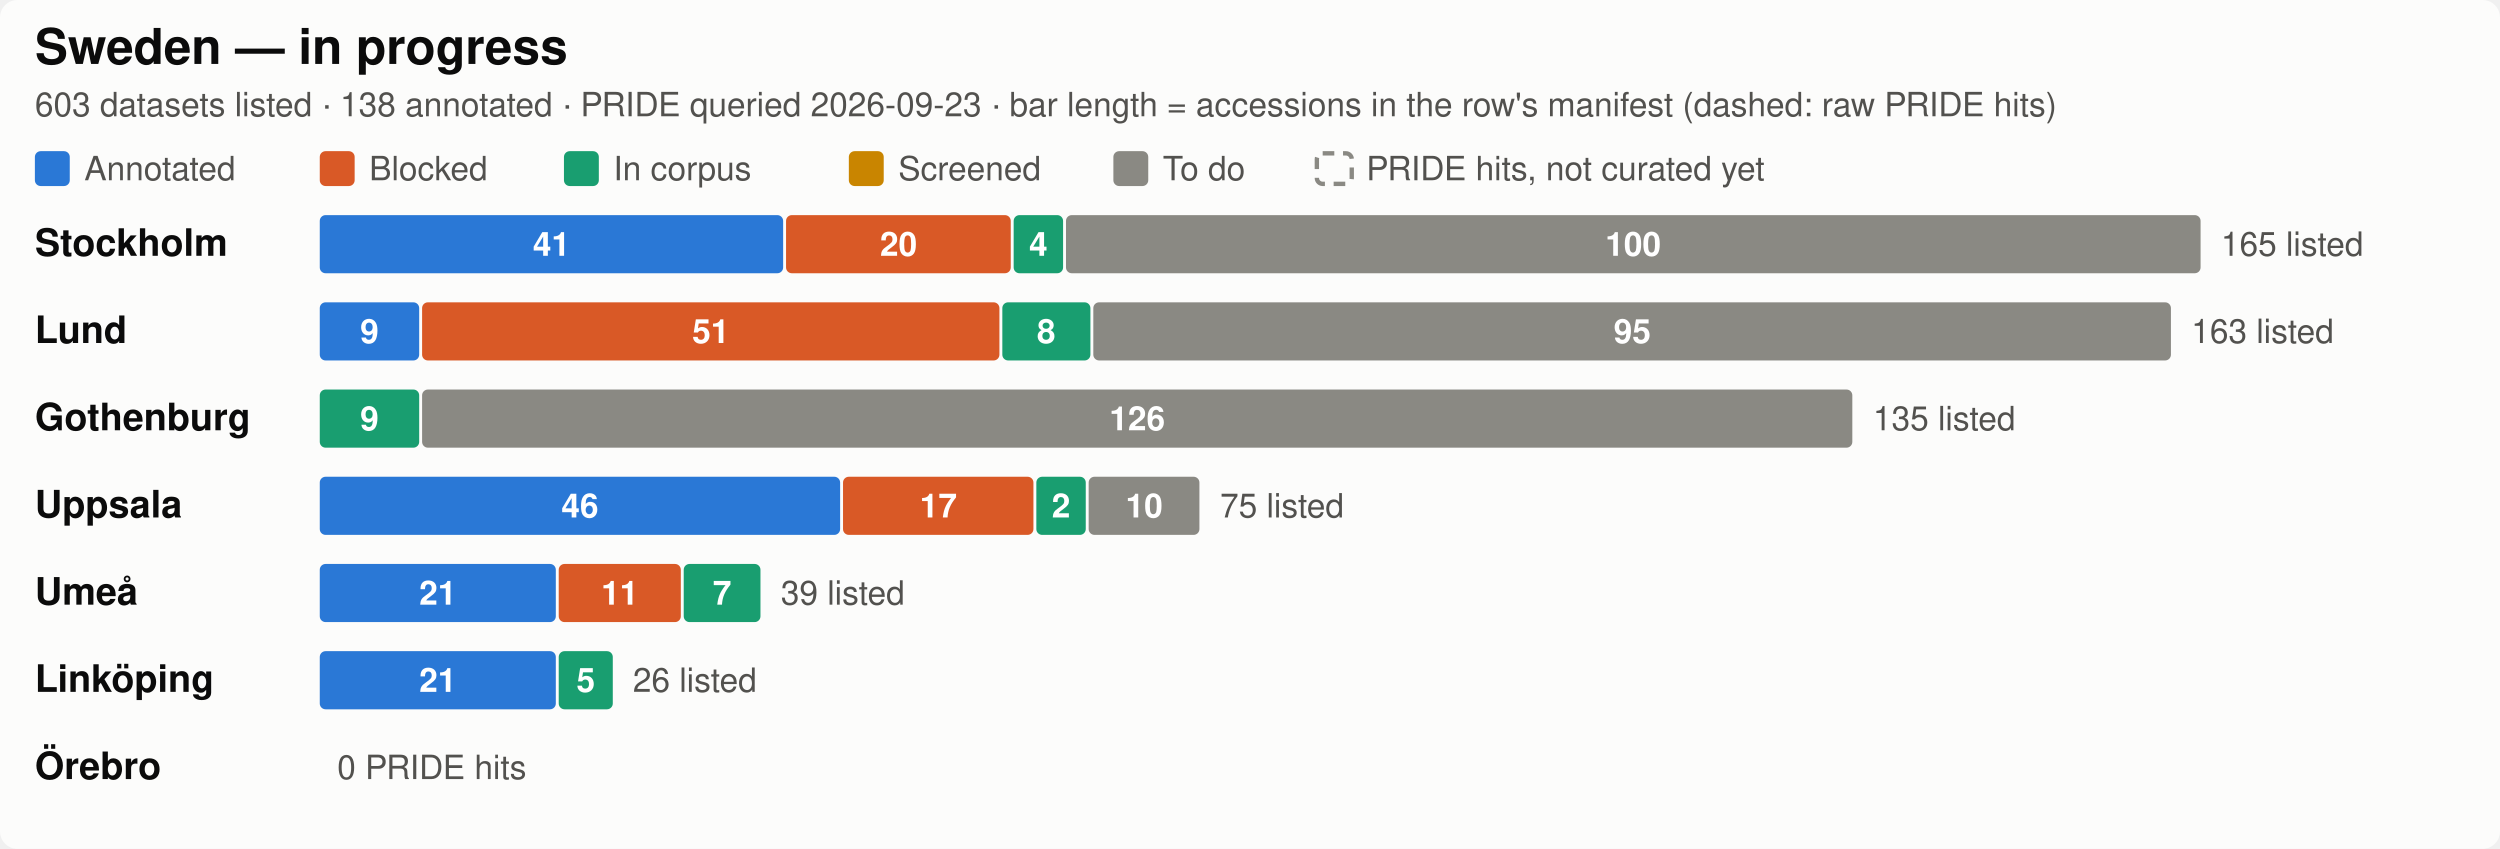
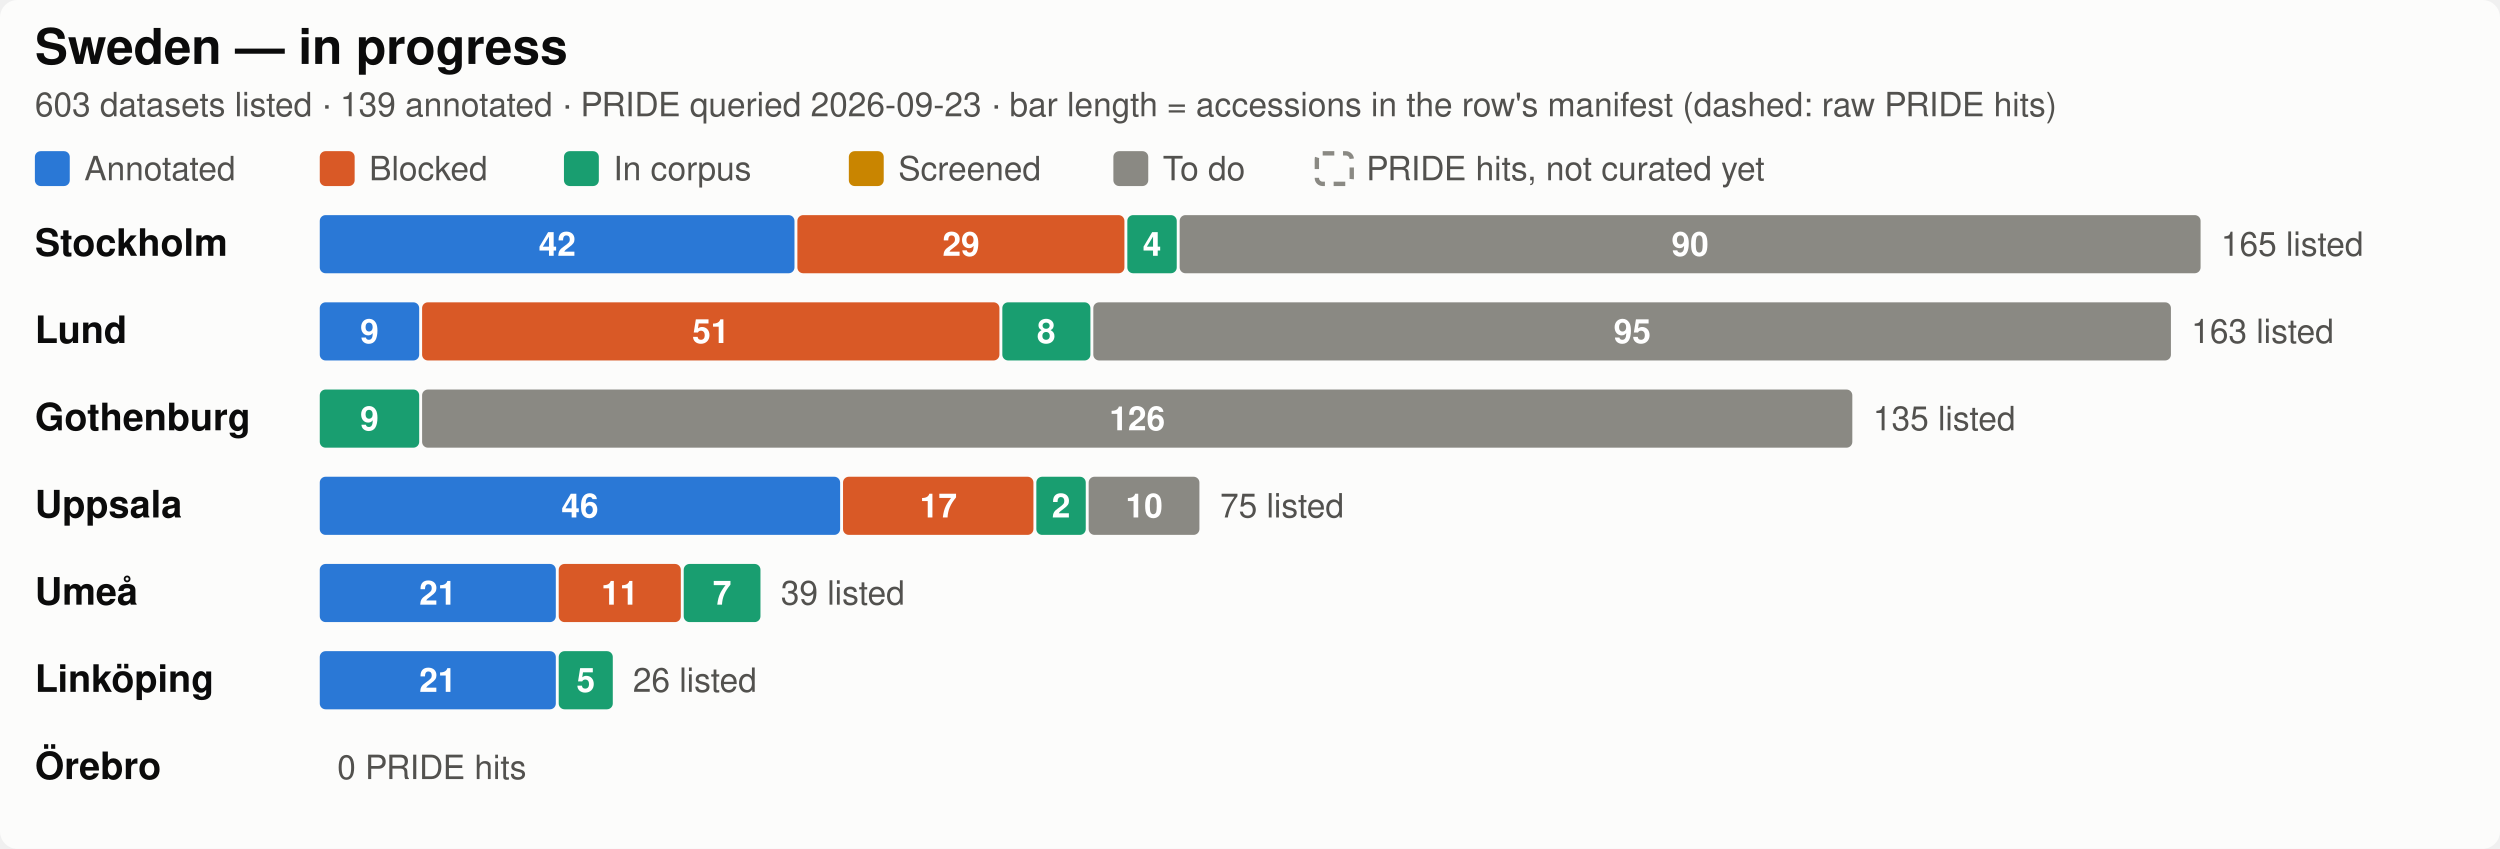
<svg xmlns="http://www.w3.org/2000/svg" width="860" height="292" viewBox="0 0 860 292" role="img" aria-label="Sweden SDRF progress by city">
  <style>
  .bg { fill: #fcfcfb; }
  .title { fill: #0b0b0b; font-size: 17px; font-weight: 600; }
  .city { fill: #0b0b0b; font-size: 13px; font-weight: 600; }
  .sub, .legend, .total { fill: #52514e; font-size: 11.5px; }
  .seg { font-size: 11.5px; font-weight: 600; fill: #ffffff; font-variant-numeric: tabular-nums; }
  .uncurated { fill: none; stroke: #8a8983; stroke-width: 1.5; stroke-dasharray: 4 3; }
  text { font-family: -apple-system, "Segoe UI", Helvetica, Arial, sans-serif; }
  .c-annotated { fill: #2a78d6; }
  .c-blocked { fill: #d95926; }
  .c-in_corpus { fill: #199e70; }
  .c-screened { fill: #c98500; }
  .c-todo { fill: #8a8983; }

  @media (prefers-color-scheme: dark) {
    .bg { fill: #1a1a19; }
    .title, .city { fill: #ffffff; }
    .sub, .legend, .total { fill: #c3c2b7; }
    .uncurated { stroke: #8f8e86; }
    .c-annotated { fill: #3987e5; }
    .c-blocked { fill: #d95926; }
    .c-in_corpus { fill: #199e70; }
    .c-screened { fill: #c98500; }
    .c-todo { fill: #6b6a65; }
  }
</style>
  <rect class="bg" width="860" height="292" rx="6" />
  <text class="title" x="12" y="22">Sweden — in progress</text>
-   <text class="sub" x="12" y="40">603 datasets listed · 138 annotated · PRIDE queried 2026-09-23 · bar length = accessions in the row's manifest (dashed: raw PRIDE hits)</text>
+   <text class="sub" x="12" y="40">603 datasets listed · 139 annotated · PRIDE queried 2026-09-23 · bar length = accessions in the row's manifest (dashed: raw PRIDE hits)</text>
  <rect class="c-annotated" fill="#2a78d6" x="12" y="52" width="12" height="12" rx="2" />
  <text class="legend" x="29" y="62">Annotated</text>
  <rect class="c-blocked" fill="#d95926" x="110" y="52" width="12" height="12" rx="2" />
  <text class="legend" x="127" y="62">Blocked</text>
  <rect class="c-in_corpus" fill="#199e70" x="194" y="52" width="12" height="12" rx="2" />
  <text class="legend" x="211" y="62">In corpus</text>
  <rect class="c-screened" fill="#c98500" x="292" y="52" width="12" height="12" rx="2" />
  <text class="legend" x="309" y="62">Screened</text>
  <rect class="c-todo" fill="#8a8983" x="383" y="52" width="12" height="12" rx="2" />
  <text class="legend" x="400" y="62">To do</text>
  <rect class="uncurated" fill="none" stroke="#8a8983" x="453" y="52.75" width="12" height="10.5" rx="2" />
  <text class="legend" x="470" y="62">PRIDE hits, not curated yet</text>
  <text class="city" x="12" y="88.0">Stockholm</text>
-   <rect class="c-annotated" fill="#2a78d6" x="110.0" y="74" width="159.4" height="20" rx="2" />
-   <text class="seg" x="189.7" y="88.0" text-anchor="middle">41</text>
-   <rect class="c-blocked" fill="#d95926" x="270.4" y="74" width="77.3" height="20" rx="2" />
-   <text class="seg" x="309.1" y="88.0" text-anchor="middle">20</text>
-   <rect class="c-in_corpus" fill="#199e70" x="348.7" y="74" width="17.0" height="20" rx="2" />
-   <text class="seg" x="357.2" y="88.0" text-anchor="middle">4</text>
-   <rect class="c-todo" fill="#8a8983" x="366.7" y="74" width="390.3" height="20" rx="2" />
-   <text class="seg" x="561.8" y="88.0" text-anchor="middle">100</text>
+   <rect class="c-annotated" fill="#2a78d6" x="110.0" y="74" width="163.3" height="20" rx="2" />
+   <text class="seg" x="191.7" y="88.0" text-anchor="middle">42</text>
+   <rect class="c-blocked" fill="#d95926" x="274.3" y="74" width="112.5" height="20" rx="2" />
+   <text class="seg" x="330.6" y="88.0" text-anchor="middle">29</text>
+   <rect class="c-in_corpus" fill="#199e70" x="387.8" y="74" width="17.0" height="20" rx="2" />
+   <text class="seg" x="396.3" y="88.0" text-anchor="middle">4</text>
+   <rect class="c-todo" fill="#8a8983" x="405.8" y="74" width="351.2" height="20" rx="2" />
+   <text class="seg" x="581.4" y="88.0" text-anchor="middle">90</text>
  <text class="total" x="764.0" y="88.0">165 listed</text>
  <text class="city" x="12" y="118.0">Lund</text>
  <rect class="c-annotated" fill="#2a78d6" x="110.0" y="104" width="34.2" height="20" rx="2" />
  <text class="seg" x="127.1" y="118.0" text-anchor="middle">9</text>
  <rect class="c-blocked" fill="#d95926" x="145.2" y="104" width="198.6" height="20" rx="2" />
  <text class="seg" x="244.5" y="118.0" text-anchor="middle">51</text>
  <rect class="c-in_corpus" fill="#199e70" x="344.8" y="104" width="30.3" height="20" rx="2" />
  <text class="seg" x="359.9" y="118.0" text-anchor="middle">8</text>
  <rect class="c-todo" fill="#8a8983" x="376.1" y="104" width="370.7" height="20" rx="2" />
  <text class="seg" x="561.5" y="118.0" text-anchor="middle">95</text>
  <text class="total" x="753.8" y="118.0">163 listed</text>
  <text class="city" x="12" y="148.0">Gothenburg</text>
  <rect class="c-in_corpus" fill="#199e70" x="110.0" y="134" width="34.2" height="20" rx="2" />
  <text class="seg" x="127.1" y="148.0" text-anchor="middle">9</text>
  <rect class="c-todo" fill="#8a8983" x="145.2" y="134" width="492.0" height="20" rx="2" />
  <text class="seg" x="391.2" y="148.0" text-anchor="middle">126</text>
  <text class="total" x="644.3" y="148.0">135 listed</text>
  <text class="city" x="12" y="178.0">Uppsala</text>
  <rect class="c-annotated" fill="#2a78d6" x="110.0" y="164" width="179.0" height="20" rx="2" />
  <text class="seg" x="199.5" y="178.0" text-anchor="middle">46</text>
  <rect class="c-blocked" fill="#d95926" x="290.0" y="164" width="65.5" height="20" rx="2" />
  <text class="seg" x="322.8" y="178.0" text-anchor="middle">17</text>
  <rect class="c-in_corpus" fill="#199e70" x="356.5" y="164" width="17.0" height="20" rx="2" />
  <text class="seg" x="365.0" y="178.0" text-anchor="middle">2</text>
  <rect class="c-todo" fill="#8a8983" x="374.5" y="164" width="38.1" height="20" rx="2" />
  <text class="seg" x="393.6" y="178.0" text-anchor="middle">10</text>
  <text class="total" x="419.7" y="178.0">75 listed</text>
  <text class="city" x="12" y="208.0">Umeå</text>
  <rect class="c-annotated" fill="#2a78d6" x="110.0" y="194" width="81.2" height="20" rx="2" />
  <text class="seg" x="150.6" y="208.0" text-anchor="middle">21</text>
  <rect class="c-blocked" fill="#d95926" x="192.2" y="194" width="42.0" height="20" rx="2" />
  <text class="seg" x="213.2" y="208.0" text-anchor="middle">11</text>
  <rect class="c-in_corpus" fill="#199e70" x="235.2" y="194" width="26.4" height="20" rx="2" />
  <text class="seg" x="248.4" y="208.0" text-anchor="middle">7</text>
  <text class="total" x="268.6" y="208.0">39 listed</text>
  <text class="city" x="12" y="238.0">Linköping</text>
  <rect class="c-annotated" fill="#2a78d6" x="110.0" y="224" width="81.2" height="20" rx="2" />
  <text class="seg" x="150.6" y="238.0" text-anchor="middle">21</text>
  <rect class="c-in_corpus" fill="#199e70" x="192.2" y="224" width="18.6" height="20" rx="2" />
  <text class="seg" x="201.5" y="238.0" text-anchor="middle">5</text>
  <text class="total" x="217.7" y="238.0">26 listed</text>
  <text class="city" x="12" y="268.0">Örebro</text>
  <text class="total" x="116.0" y="268.0">0 PRIDE hits</text>
</svg>
